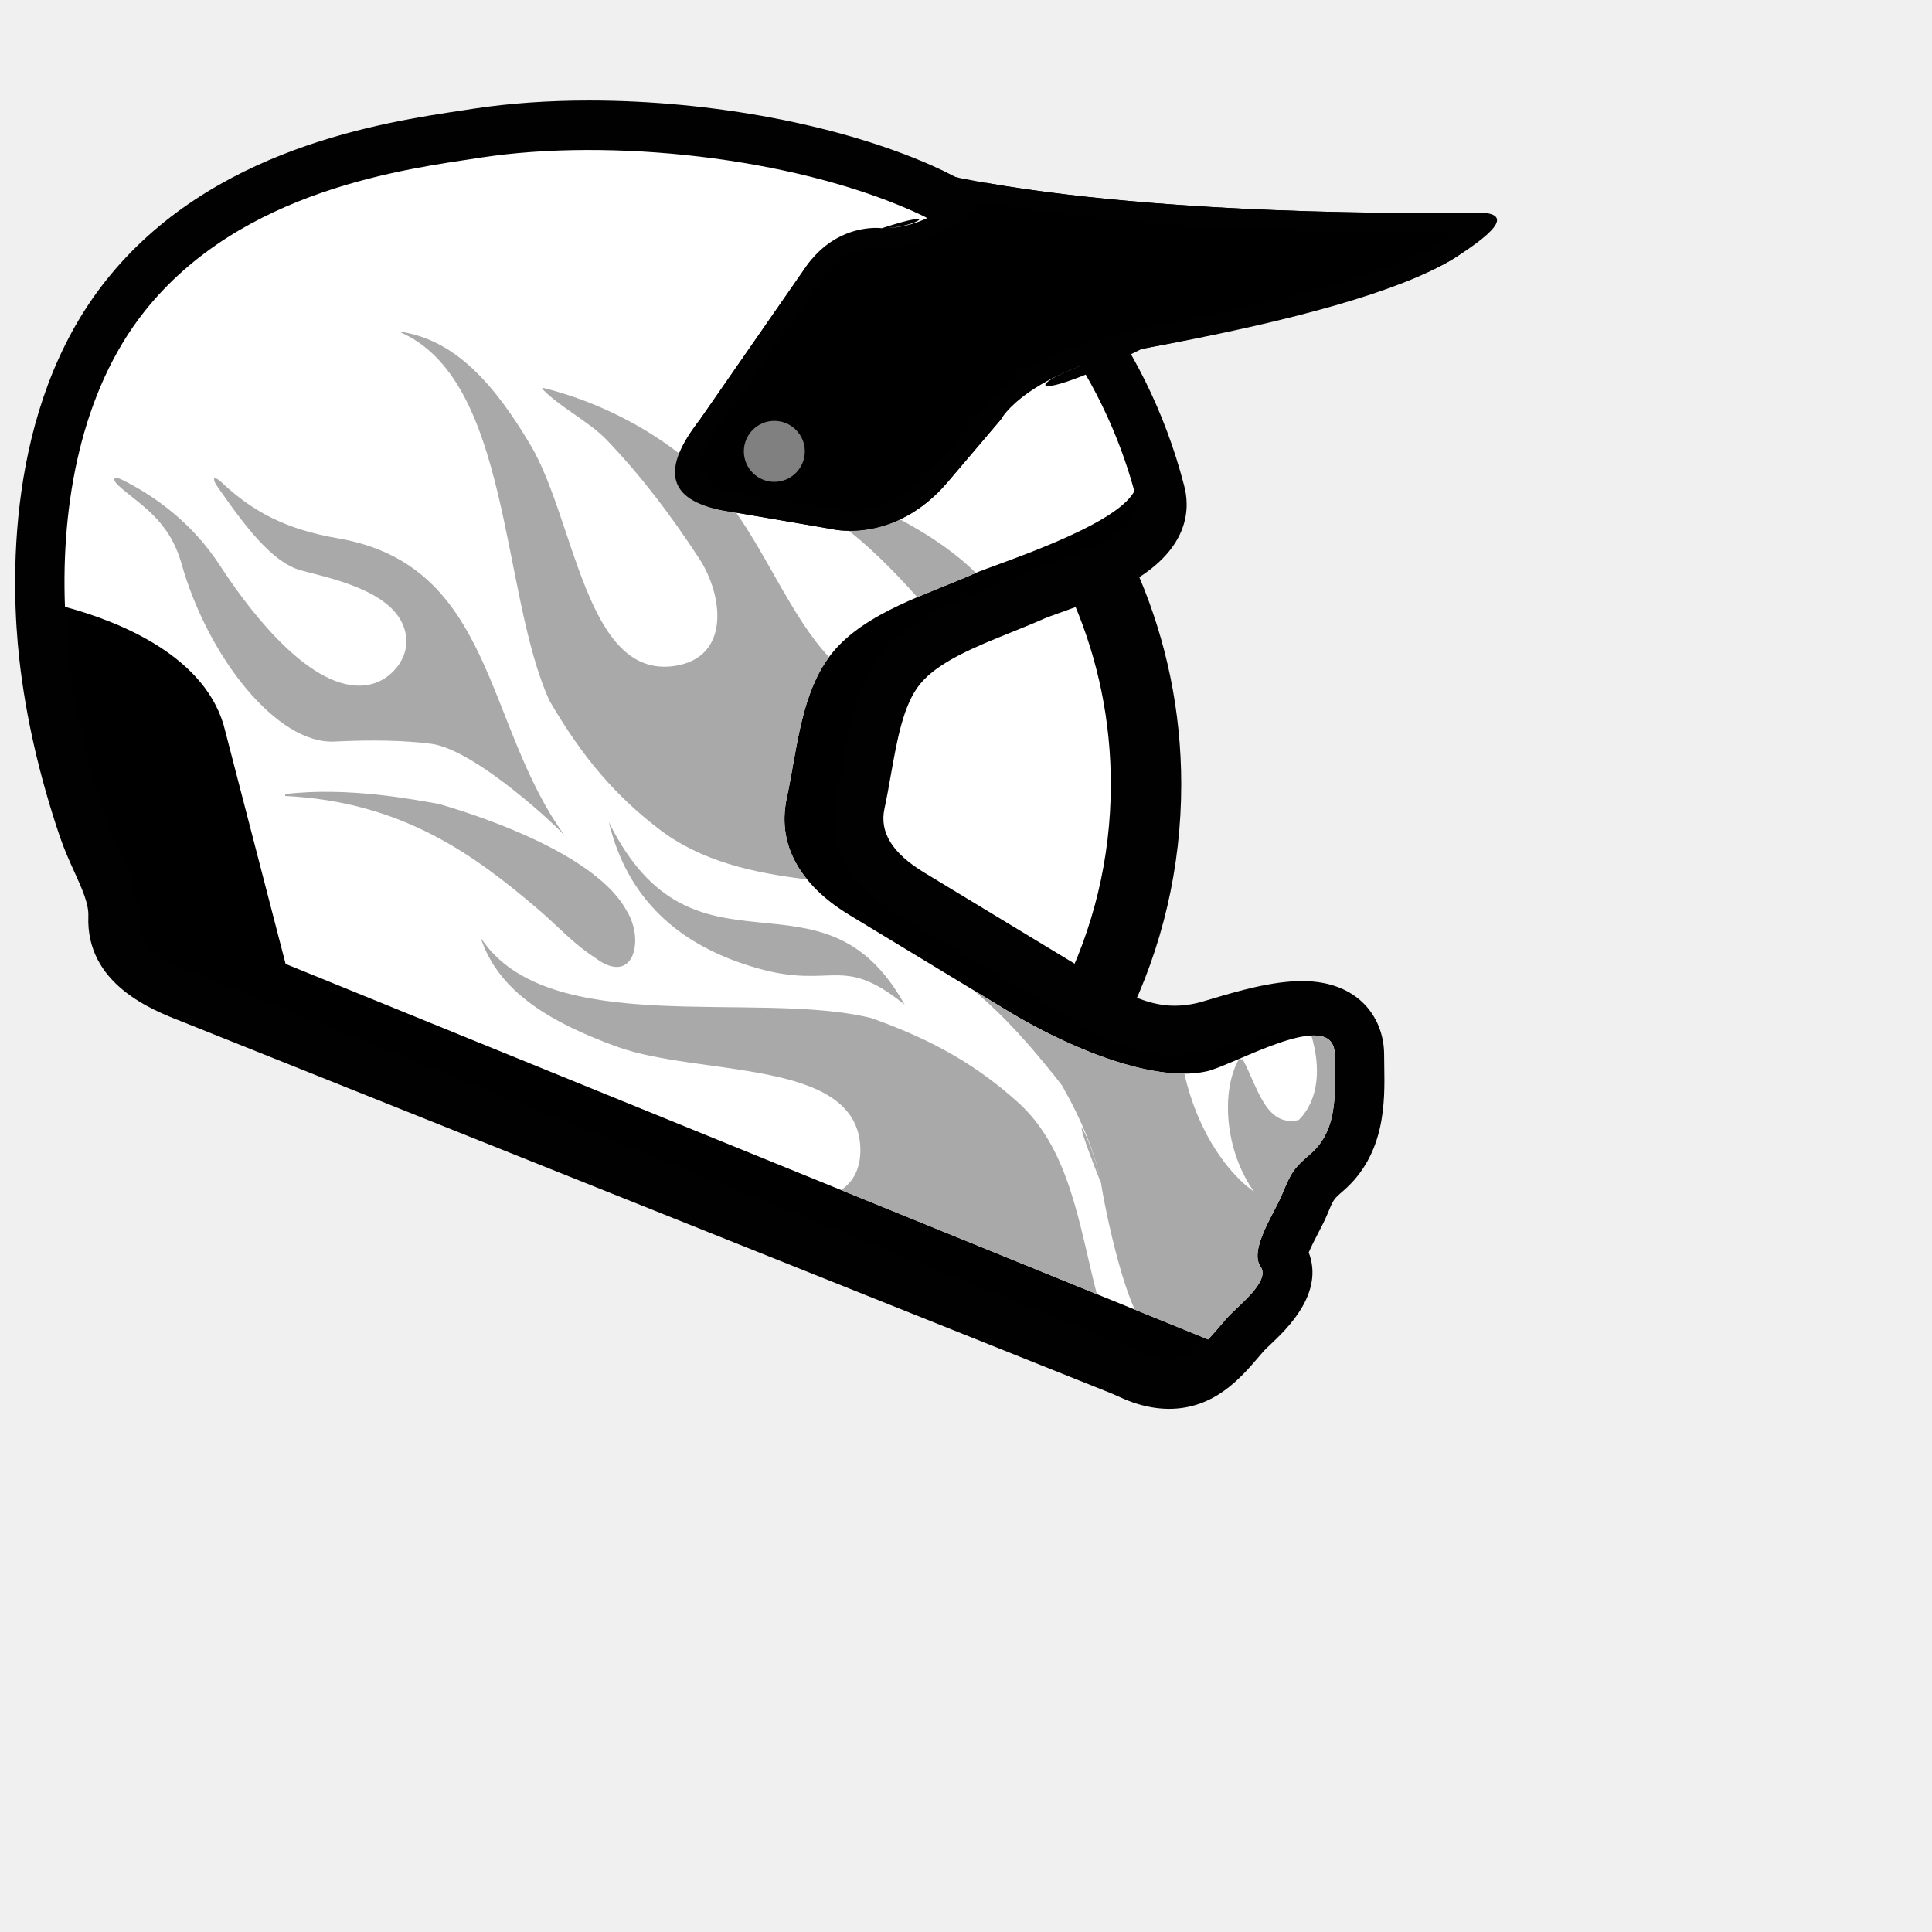
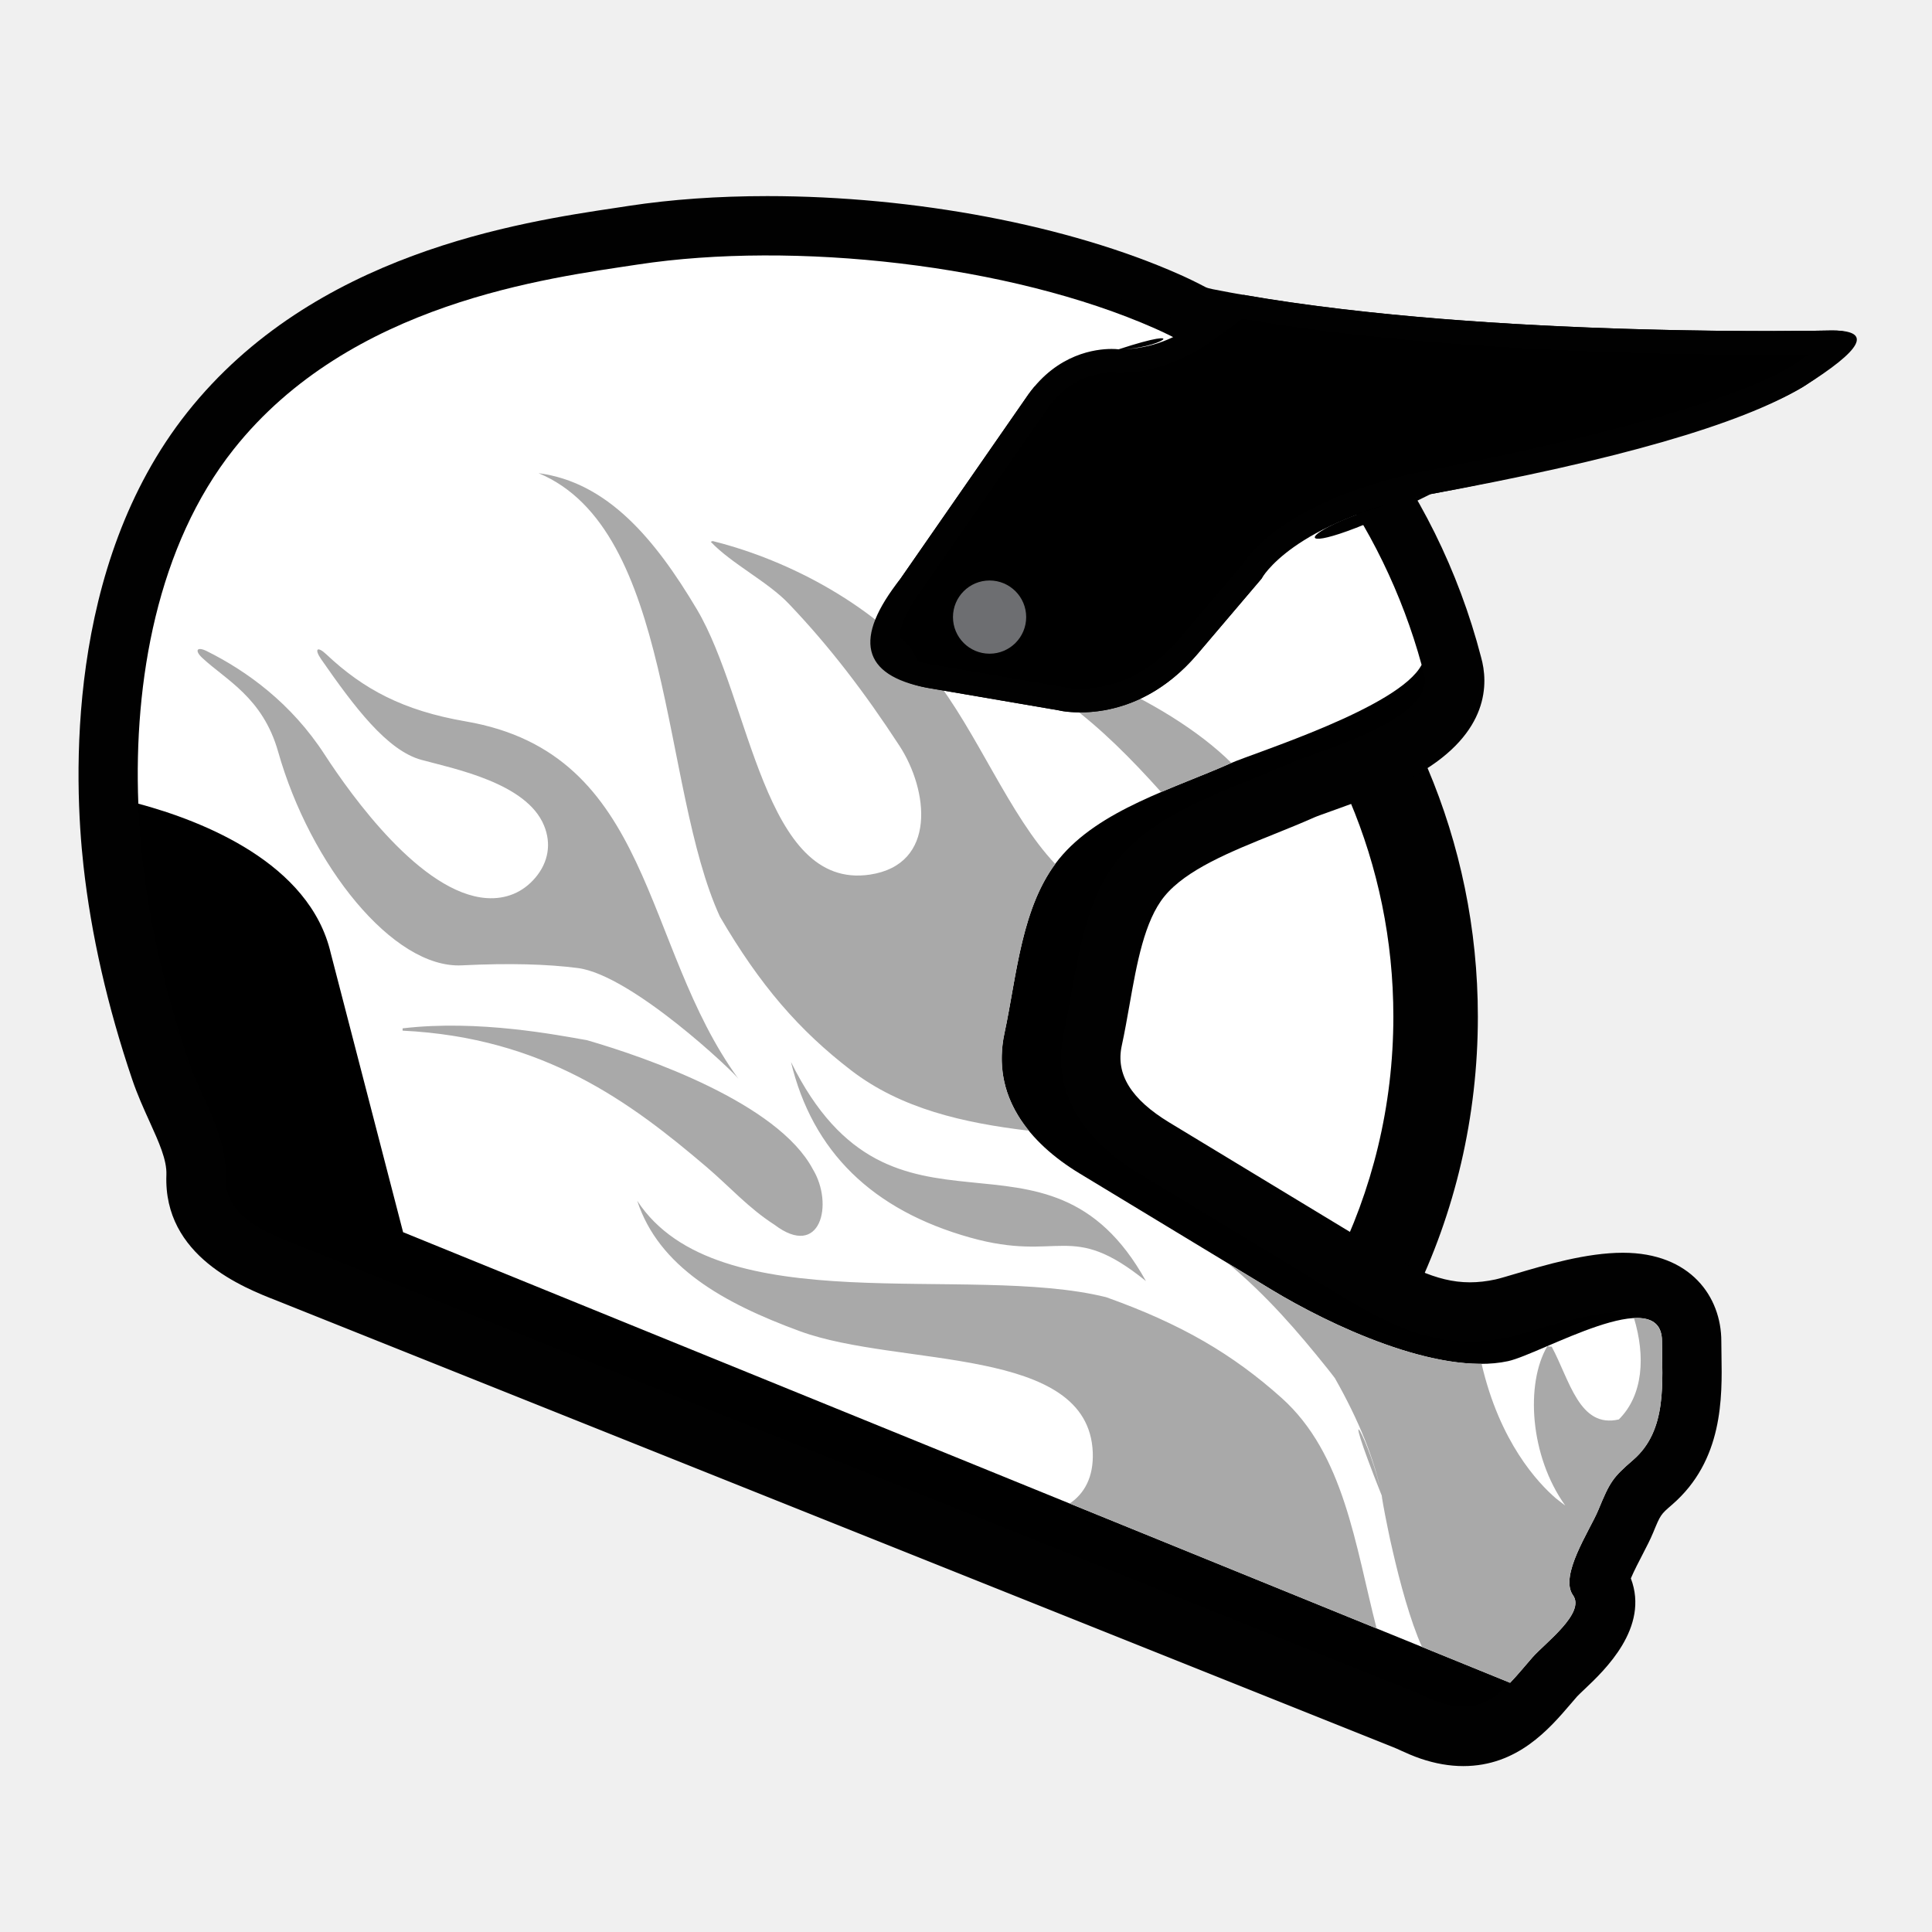
<svg xmlns="http://www.w3.org/2000/svg" viewbox="0 0 128 128" width="128" height="128">
  <g data-id="downhill_flames" fill="#010101">
-     <path d="M 61.625 76.247 C 68.901 70.644, 73.596 61.853, 73.596 51.962 C 73.596 35.039, 59.878 21.323, 42.957 21.323 C 26.037 21.323, 12.32 35.039, 12.32 51.962 C 12.32 54.15, 12.554 56.286, 12.99 58.347 L 61.625 76.247 Z" fill="white" />
-     <path d="M 42.956 21.323 C 59.877 21.323, 73.595 35.039, 73.595 51.962 C 73.595 61.854, 68.9 70.645, 61.624 76.247 L 12.989 58.347 C 12.552 56.286, 12.319 54.151, 12.319 51.962 C 12.319 35.039, 26.036 21.323, 42.956 21.323 M 42.956 16.657 C 23.49 16.657, 7.654 32.495, 7.654 51.962 C 7.654 54.424, 7.913 56.899, 8.425 59.314 L 8.959 61.835 L 11.377 62.725 L 60.012 80.627 L 62.429 81.517 L 64.47 79.946 C 73.234 73.197, 78.26 62.998, 78.26 51.964 C 78.26 32.495, 62.423 16.657, 42.956 16.657 L 42.956 16.657 Z" fill="#010101" />
-     <path d="M 91.711 70.661 C 91.707 70.397, 91.702 70.137, 91.702 69.88 C 91.702 67.45, 90.021 64.998, 86.267 64.998 C 84.257 64.998, 81.985 65.672, 80.321 66.165 C 79.947 66.276, 79.435 66.429, 79.234 66.472 C 78.735 66.58, 78.271 66.631, 77.816 66.631 C 75.936 66.631, 74.241 65.69, 71.871 64.256 L 61.233 57.812 C 59.118 56.531, 58.256 55.14, 58.6 53.564 C 58.762 52.823, 58.895 52.056, 59.028 51.308 C 59.431 49.035, 59.847 46.683, 60.95 45.327 C 62.159 43.842, 64.616 42.851, 67.026 41.881 C 67.751 41.589, 68.501 41.287, 69.209 40.971 C 69.361 40.903, 69.842 40.732, 70.197 40.605 C 71.542 40.126, 73.385 39.468, 74.964 38.557 C 78.92 36.27, 78.837 33.535, 78.438 32.12 C 75.953 22.537, 69.567 14.437, 61.776 10.982 C 55.675 8.275, 47.173 6.66, 39.032 6.66 C 36.312 6.66, 33.741 6.842, 31.394 7.198 L 30.768 7.294 C 25.319 8.107, 13.978 9.806, 6.999 18.608 C .27 27.095, .754 38.937, 1.276 43.635 C 1.698 47.441, 2.603 51.407, 3.964 55.426 C 4.257 56.29, 4.615 57.075, 4.928 57.766 C 5.441 58.899, 5.885 59.875, 5.853 60.696 C 5.679 65.195, 10.095 66.919, 11.979 67.654 L 73.582 92.295 C 73.714 92.347, 73.845 92.407, 73.991 92.474 C 74.292 92.611, 74.665 92.78, 75.098 92.928 C 75.9 93.201, 76.692 93.34, 77.453 93.34 C 80.449 93.34, 82.201 91.292, 83.399 89.891 L 83.74 89.495 C 83.807 89.419, 84.005 89.233, 84.178 89.07 C 85.259 88.047, 87.743 85.691, 86.707 82.977 C 86.882 82.561, 87.18 81.992, 87.353 81.656 C 87.572 81.234, 87.779 80.837, 87.94 80.446 C 88.349 79.456, 88.349 79.456, 88.98 78.91 C 91.808 76.466, 91.75 72.979, 91.711 70.661 Z" />
-     <path d="M 75.277 32.973 C 73.246 25.114, 68.012 17.33, 60.449 13.975 C 52.392 10.404, 40.461 9.131, 31.886 10.437 C 26.936 11.191, 16.003 12.523, 9.565 20.642 C 4.7 26.778, 3.701 35.806, 4.53 43.274 C 4.95 47.055, 5.845 50.774, 7.065 54.373 C 7.812 56.577, 9.215 58.485, 9.125 60.823 C 9.034 63.177, 11.803 64.053, 13.613 64.778 C 19.907 67.295, 26.203 69.814, 32.497 72.332 C 46.597 77.973, 60.697 83.613, 74.797 89.25 C 75.252 89.433, 75.692 89.67, 76.152 89.826 C 78.709 90.697, 79.806 89.014, 81.275 87.336 C 81.975 86.539, 84.213 84.89, 83.512 83.908 C 82.738 82.824, 84.442 80.334, 84.912 79.195 C 85.556 77.637, 85.702 77.413, 86.838 76.432 C 88.74 74.786, 88.426 72.13, 88.426 69.879 C 88.426 66.608, 81.728 69.283, 79.925 69.673 C 76.041 70.51, 73.315 68.957, 70.174 67.058 C 66.629 64.909, 63.082 62.759, 59.537 60.614 C 56.767 58.934, 54.642 56.353, 55.4 52.868 C 56.079 49.749, 56.315 45.836, 58.412 43.259 C 60.628 40.537, 64.778 39.363, 67.872 37.979 C 69.357 37.315, 76.041 35.556, 75.277 32.973 Z" data-id="visor" fill="black" />
-     <path d="M 18.922 63.863 L 14.93 48.467 C 13.777 43.475, 7.845 41.157, 4.304 40.204 C 4.042 33.44, 5.351 25.958, 9.565 20.642 C 16.003 12.523, 26.937 11.191, 31.886 10.437 C 40.461 9.131, 52.392 10.404, 60.449 13.975 C 67.872 17.268, 73.045 24.829, 75.154 32.538 C 73.923 34.899, 65.916 37.39, 64.597 37.978 C 61.502 39.362, 57.352 40.537, 55.136 43.258 C 53.039 45.835, 52.803 49.748, 52.125 52.867 C 51.367 56.352, 53.492 58.933, 56.261 60.613 C 59.807 62.759, 63.353 64.908, 66.899 67.057 C 70.04 68.956, 76.042 71.821, 79.926 70.983 C 81.73 70.594, 88.427 66.607, 88.427 69.879 C 88.427 72.13, 88.741 74.786, 86.839 76.432 C 85.703 77.412, 85.557 77.637, 84.913 79.195 C 84.443 80.334, 82.739 82.824, 83.513 83.908 C 84.214 84.889, 81.976 86.539, 81.276 87.336 C 80.848 87.825, 80.451 88.315, 80.04 88.741 L 18.922 63.863 Z" data-id="helmet" fill="white" />
-     <path d="M 54.929 43.536 C 52.389 40.864, 50.602 36.205, 48.126 33.101 C 45.097 29.308, 40.261 26.76, 36.012 25.705 C 35.982 25.72, 35.944 25.732, 35.908 25.747 C 37.055 26.96, 39.077 27.958, 40.223 29.174 C 42.465 31.523, 44.409 34.069, 46.326 37.008 C 47.919 39.45, 48.417 43.562, 44.696 44.121 C 38.816 45, 38.117 34.482, 35.141 29.473 C 32.815 25.564, 30.196 22.458, 26.398 21.957 C 33.867 25.066, 33.14 39.28, 36.41 46.434 C 38.629 50.242, 40.793 52.725, 43.656 54.926 C 46.419 57.052, 49.865 57.831, 53.472 58.261 C 53.471 58.26, 53.47 58.258, 53.469 58.257 C 53.331 58.088, 53.203 57.914, 53.081 57.736 C 53.06 57.707, 53.041 57.676, 53.022 57.648 C 52.919 57.491, 52.823 57.333, 52.733 57.17 C 52.714 57.133, 52.693 57.098, 52.674 57.061 C 52.58 56.886, 52.495 56.705, 52.419 56.519 C 52.412 56.502, 52.403 56.485, 52.397 56.467 C 52.314 56.26, 52.241 56.045, 52.181 55.828 C 52.176 55.81, 52.174 55.793, 52.169 55.774 C 52.119 55.586, 52.078 55.392, 52.047 55.195 C 52.037 55.132, 52.03 55.066, 52.022 55 C 52.003 54.846, 51.989 54.689, 51.983 54.531 C 51.98 54.454, 51.977 54.376, 51.977 54.299 C 51.975 54.139, 51.983 53.976, 51.995 53.812 C 52 53.738, 52.003 53.666, 52.012 53.592 C 52.036 53.354, 52.073 53.114, 52.126 52.867 C 52.168 52.674, 52.209 52.477, 52.248 52.279 C 52.253 52.253, 52.257 52.229, 52.262 52.204 C 52.821 49.322, 53.164 45.925, 54.929 43.536 Z M 7.824 32.147 C 9.126 33.369, 11.173 34.335, 12.023 37.338 C 13.794 43.587, 18.366 49.317, 22.16 49.131 C 24.783 49.001, 26.884 49.063, 28.56 49.278 C 31.543 49.657, 37.226 55.057, 37.439 55.401 C 32.053 48.027, 32.779 37.445, 22.374 35.661 C 18.918 35.067, 16.714 33.874, 14.684 31.96 C 14.183 31.489, 14.004 31.658, 14.396 32.226 C 16.233 34.871, 18.035 37.265, 19.93 37.785 C 21.742 38.279, 25.736 39.06, 26.7 41.405 C 27.117 42.407, 26.947 43.435, 26.227 44.288 C 25.538 45.102, 24.605 45.492, 23.524 45.417 C 19.928 45.163, 16.083 39.788, 14.592 37.495 C 12.751 34.654, 10.292 32.879, 8.079 31.78 C 7.546 31.517, 7.394 31.738, 7.824 32.147 Z M 31.848 62.13 C 33.04 65.771, 36.577 67.772, 40.846 69.336 C 46.315 71.337, 56.775 70.085, 56.999 76.028 C 57.048 77.396, 56.53 78.299, 55.725 78.843 L 72.67 85.74 C 71.486 81.144, 70.881 76.104, 67.416 73.006 C 64.724 70.598, 61.887 68.93, 57.737 67.452 C 50.108 65.557, 36.281 68.896, 31.848 62.13 Z M 64.597 37.979 C 64.613 37.972, 64.635 37.963, 64.654 37.957 C 61.066 34.384, 53.552 31.181, 49.257 31.491 C 54.224 32.971, 57.47 35.879, 60.773 39.564 C 60.779 39.562, 60.785 39.559, 60.791 39.557 C 61.104 39.423, 61.418 39.294, 61.73 39.166 C 61.77 39.149, 61.81 39.133, 61.849 39.118 C 62.175 38.983, 62.5 38.852, 62.821 38.723 C 63.066 38.624, 63.307 38.527, 63.545 38.427 C 63.623 38.396, 63.7 38.363, 63.776 38.333 C 64.055 38.216, 64.331 38.099, 64.597 37.979 Z M 70.365 71.92 Q 72.375 75.456, 72.955 78.41 C 70.365 71.92, 72.375 75.456, 72.955 78.41 C 72.947 78.431, 73.068 79.161, 73.286 80.21 C 73.369 80.626, 73.462 81.059, 73.556 81.449 L 73.556 81.45 C 73.955 83.192, 74.524 85.31, 75.174 86.76 L 80.039 88.741 C 80.45 88.314, 80.847 87.825, 81.275 87.336 C 81.975 86.539, 84.213 84.89, 83.512 83.908 C 82.963 83.139, 83.658 81.667, 84.279 80.468 C 84.289 80.446, 84.3 80.427, 84.311 80.406 C 84.375 80.281, 84.437 80.161, 84.497 80.046 C 84.524 79.996, 84.549 79.946, 84.575 79.897 C 84.603 79.842, 84.631 79.789, 84.658 79.737 C 84.689 79.675, 84.718 79.617, 84.746 79.559 C 84.764 79.522, 84.783 79.486, 84.799 79.452 C 84.842 79.361, 84.881 79.276, 84.913 79.197 C 85.557 77.639, 85.703 77.415, 86.839 76.434 C 88.741 74.788, 88.427 72.132, 88.427 69.881 C 88.427 69.767, 88.417 69.661, 88.4 69.564 C 88.396 69.534, 88.387 69.507, 88.38 69.479 C 88.365 69.414, 88.348 69.351, 88.326 69.294 C 88.315 69.267, 88.304 69.24, 88.29 69.214 C 88.265 69.161, 88.235 69.112, 88.204 69.067 C 88.19 69.049, 88.177 69.028, 88.162 69.01 C 88.117 68.956, 88.068 68.909, 88.014 68.867 C 88.006 68.862, 88.001 68.856, 87.994 68.849 C 87.927 68.801, 87.855 68.76, 87.775 68.727 L 87.772 68.726 C 87.695 68.694, 87.611 68.67, 87.523 68.65 C 87.51 68.647, 87.496 68.644, 87.483 68.642 C 87.402 68.627, 87.319 68.617, 87.231 68.61 C 87.218 68.609, 87.205 68.608, 87.19 68.607 C 87.092 68.603, 86.989 68.602, 86.881 68.607 L 86.88 68.607 C 87.516 70.705, 87.395 72.857, 86.044 74.201 C 83.865 74.706, 83.334 72.045, 82.338 70.186 C 82.255 70.176, 82.174 70.169, 82.092 70.164 C 80.884 72.224, 81.122 76.211, 83.084 78.954 C 82.909 78.825, 82.735 78.688, 82.561 78.551 C 81.579 77.704, 79.467 75.458, 78.467 71.133 Q 78.467 71.132, 78.467 71.131 C 78.467 71.133, 78.467 71.132, 78.467 71.131 C 78.28 71.132, 78.091 71.124, 77.898 71.114 C 77.832 71.109, 77.766 71.109, 77.699 71.104 C 77.518 71.091, 77.335 71.071, 77.149 71.048 C 77.069 71.038, 76.989 71.029, 76.908 71.018 C 76.726 70.994, 76.542 70.964, 76.356 70.93 C 76.273 70.913, 76.188 70.899, 76.101 70.881 C 75.916 70.845, 75.729 70.805, 75.541 70.761 C 75.457 70.741, 75.372 70.72, 75.288 70.699 C 75.097 70.652, 74.906 70.603, 74.714 70.55 C 74.637 70.529, 74.56 70.505, 74.485 70.483 C 74.284 70.423, 74.082 70.366, 73.881 70.3 C 73.837 70.285, 73.792 70.27, 73.748 70.255 C 73.061 70.029, 72.379 69.773, 71.713 69.496 C 71.639 69.465, 71.565 69.435, 71.492 69.404 C 71.326 69.334, 71.163 69.26, 71 69.19 C 70.894 69.142, 70.787 69.095, 70.683 69.049 C 70.535 68.98, 70.39 68.912, 70.245 68.843 C 70.129 68.789, 70.013 68.735, 69.899 68.68 C 69.765 68.616, 69.634 68.55, 69.504 68.486 C 69.38 68.424, 69.26 68.364, 69.139 68.302 C 69.022 68.24, 68.905 68.181, 68.79 68.12 C 68.663 68.053, 68.538 67.986, 68.414 67.92 C 68.312 67.865, 68.21 67.811, 68.112 67.757 C 67.974 67.68, 67.841 67.605, 67.709 67.53 C 67.633 67.486, 67.554 67.443, 67.48 67.4 C 67.276 67.283, 67.082 67.167, 66.897 67.057 C 66.084 66.564, 65.271 66.071, 64.458 65.578 C 66.605 67.353, 68.335 69.369, 69.941 71.374 C 70.089 71.557, 70.228 71.739, 70.365 71.92 Z M 18.895 52.609 C 18.895 52.655, 18.894 52.697, 18.893 52.736 C 26.677 53.116, 31.456 56.667, 35.673 60.26 C 36.964 61.361, 37.978 62.522, 39.424 63.451 C 41.967 65.38, 42.719 62.313, 41.54 60.379 C 39.61 56.751, 32.411 54.226, 29.069 53.262 C 27.487 52.99, 23.104 52.111, 18.895 52.609 Z M 40.337 54.465 Q 42.117 61.884, 50.233 64.162 C 40.337 54.465, 42.117 61.884, 50.233 64.162 C 55.225 65.563, 55.738 63.173, 59.934 66.562 C 54.452 56.665, 45.999 65.93, 40.337 54.465 Z" data-id="flames" fill="darkgray" />
-     <path d="M 46.385 27.782 L 53.444 17.61 C 53.553 17.458, 53.666 17.317, 53.779 17.182 L 54.743 17.182 C 56.054 15.545, 58.674 15.818, 58.674 15.818 C 60.422 15.818, 61.896 14.943, 61.896 14.943 C 63.225 14.307, 64.44 13.123, 65.317 12.11 C 79.118 14.519, 97.791 14.079, 97.791 14.079 C 101.238 14.049, 96.213 17.192, 96.213 17.192 C 91.023 20.307, 75.659 23.111, 75.659 23.111 C 67.977 24.667, 66.317 27.782, 66.317 27.782 L 62.787 31.934 C 59.257 36.087, 55.105 35.047, 55.105 35.047 L 47.839 33.802 C 42.44 32.765, 46.385 27.782, 46.385 27.782 Z" data-id="visor" fill="black" />
-     <circle cx="51.302" cy="29.904" r="2.02" data-id="visor_hole" fill="gray" />
-     <path d="M 65.263 13.435 C 75.227 15.155, 87.523 15.421, 94.211 15.421 C 95.137 15.421, 95.908 15.417, 96.498 15.41 C 96.186 15.641, 95.848 15.876, 95.516 16.083 C 90.61 19.027, 75.575 21.794, 75.423 21.822 C 68.008 23.323, 65.726 26.255, 65.247 27.015 L 61.788 31.086 C 59.844 33.372, 57.738 33.853, 56.313 33.853 C 55.76 33.853, 55.416 33.775, 55.412 33.773 L 55.375 33.765 L 55.326 33.757 L 48.06 32.511 C 47.414 32.385, 46.57 32.118, 46.367 31.572 C 46.054 30.73, 46.955 29.176, 47.413 28.596 L 47.439 28.564 L 47.462 28.53 L 54.522 18.356 C 55.777 16.598, 57.4 16.408, 58.038 16.408 C 58.154 16.408, 58.233 16.414, 58.258 16.417 L 58.335 16.426 L 58.428 16.428 C 61.107 16.428, 63.283 14.87, 63.375 14.804 L 65.263 13.435 M 57.334 10.849 C 56.246 10.849, 55.381 11.025, 55.131 11.524 Q 57.829 11.908, 62.604 13.745 C 55.131 11.524, 57.829 11.908, 62.604 13.745 Q 60.709 15.12, 58.426 15.12 C 62.604 13.745, 60.709 15.12, 58.426 15.12 Q 58.282 15.099, 58.036 15.099 C 58.426 15.12, 58.282 15.099, 58.036 15.099 C 57.176 15.099, 55.058 15.35, 53.443 17.611 L 46.384 27.783 Q 42.439 32.765, 47.837 33.804 C 46.384 27.783, 42.439 32.765, 47.837 33.804 L 55.103 35.049 Q 55.565 35.164, 56.311 35.164 C 55.103 35.049, 55.565 35.164, 56.311 35.164 C 57.802 35.164, 60.432 34.703, 62.784 31.935 L 66.314 27.783 Q 67.975 24.668, 75.656 23.112 C 66.314 27.783, 67.975 24.668, 75.656 23.112 Q 91.02 20.308, 96.21 17.193 C 75.656 23.112, 91.02 20.308, 96.21 17.193 Q 101.184 14.08, 97.838 14.08 C 96.21 17.193, 101.184 14.08, 97.838 14.08 C 97.821 14.08, 97.805 14.08, 97.787 14.08 Q 96.442 14.112, 94.208 14.112 C 97.787 14.08, 96.442 14.112, 94.208 14.112 C 87.77 14.112, 73.941 13.848, 63.613 11.798 C 63.616 11.797, 59.87 10.849, 57.334 10.849 L 57.334 10.849 Z" />
+     <path d="M 77.95 96.496 C 86.681 89.773, 92.315 79.224, 92.315 67.354 C 92.315 47.047, 75.854 30.588, 55.548 30.588 C 35.244 30.588, 18.784 47.047, 18.784 67.354 C 18.784 69.98, 19.065 72.543, 19.588 75.016 L 77.95 96.496 Z" fill="white" />
+     <path d="M 55.547 30.588 C 75.852 30.588, 92.314 47.047, 92.314 67.354 C 92.314 79.225, 86.68 89.774, 77.949 96.496 L 19.587 75.016 C 19.062 72.543, 18.783 69.981, 18.783 67.354 C 18.783 47.047, 35.243 30.588, 55.547 30.588 M 55.547 24.988 C 32.188 24.988, 13.185 43.994, 13.185 67.354 C 13.185 70.309, 13.496 73.279, 14.11 76.177 L 14.751 79.202 L 17.652 80.27 L 76.014 101.752 L 78.915 102.82 L 81.364 100.935 C 91.881 92.836, 97.912 80.598, 97.912 67.357 C 97.912 43.994, 78.908 24.988, 55.547 24.988 L 55.547 24.988 Z" fill="#010101" />
+     <path d="M 114.053 89.793 C 114.048 89.476, 114.042 89.164, 114.042 88.856 C 114.042 85.94, 112.025 82.998, 107.52 82.998 C 105.108 82.998, 102.382 83.806, 100.385 84.398 C 99.936 84.531, 99.322 84.715, 99.081 84.766 C 98.482 84.896, 97.925 84.957, 97.379 84.957 C 95.123 84.957, 93.089 83.828, 90.245 82.107 L 77.48 74.374 C 74.942 72.837, 73.907 71.168, 74.32 69.277 C 74.514 68.388, 74.674 67.467, 74.834 66.57 C 75.317 63.842, 75.816 61.02, 77.14 59.392 C 78.591 57.61, 81.539 56.421, 84.431 55.257 C 85.301 54.907, 86.201 54.544, 87.051 54.165 C 87.233 54.084, 87.81 53.878, 88.236 53.726 C 89.85 53.151, 92.062 52.362, 93.957 51.268 C 98.704 48.524, 98.604 45.242, 98.126 43.544 C 95.144 32.044, 87.48 22.324, 78.131 18.178 C 70.81 14.93, 60.608 12.992, 50.838 12.992 C 47.574 12.992, 44.489 13.21, 41.673 13.638 L 40.922 13.753 C 34.383 14.728, 20.774 16.767, 12.399 27.33 C 4.324 37.514, 4.905 51.724, 5.531 57.362 C 6.038 61.929, 7.124 66.688, 8.757 71.511 C 9.108 72.548, 9.538 73.49, 9.914 74.319 C 10.529 75.679, 11.062 76.85, 11.024 77.835 C 10.815 83.234, 16.114 85.303, 18.375 86.185 L 92.298 115.754 C 92.457 115.816, 92.614 115.888, 92.789 115.969 C 93.15 116.133, 93.598 116.336, 94.118 116.514 C 95.08 116.841, 96.03 117.008, 96.944 117.008 C 100.539 117.008, 102.641 114.55, 104.079 112.869 L 104.488 112.394 C 104.568 112.303, 104.806 112.08, 105.014 111.884 C 106.311 110.656, 109.292 107.829, 108.048 104.572 C 108.258 104.073, 108.616 103.39, 108.824 102.987 C 109.086 102.481, 109.335 102.004, 109.528 101.535 C 110.019 100.347, 110.019 100.347, 110.776 99.692 C 114.17 96.759, 114.1 92.575, 114.053 89.793 Z" />
+     <path d="M 94.332 44.568 C 91.895 35.137, 85.614 25.796, 76.539 21.77 C 66.87 17.485, 52.553 15.957, 42.263 17.524 C 36.323 18.429, 23.204 20.028, 15.478 29.77 C 9.64 37.134, 8.441 47.967, 9.436 56.929 C 9.94 61.466, 11.014 65.929, 12.478 70.248 C 13.374 72.892, 15.058 75.182, 14.95 77.988 C 14.841 80.812, 18.164 81.864, 20.336 82.734 C 27.888 85.754, 35.444 88.777, 42.996 91.798 C 59.916 98.568, 76.836 105.336, 93.756 112.1 C 94.302 112.32, 94.83 112.604, 95.382 112.791 C 98.451 113.836, 99.767 111.817, 101.53 109.803 C 102.37 108.847, 105.056 106.868, 104.214 105.69 C 103.286 104.389, 105.33 101.401, 105.894 100.034 C 106.667 98.164, 106.842 97.896, 108.206 96.718 C 110.488 94.743, 110.111 91.556, 110.111 88.855 C 110.111 84.93, 102.074 88.14, 99.91 88.608 C 95.249 89.612, 91.978 87.748, 88.209 85.47 C 83.955 82.891, 79.698 80.311, 75.444 77.737 C 72.12 75.721, 69.57 72.624, 70.48 68.442 C 71.295 64.699, 71.578 60.003, 74.094 56.911 C 76.754 53.644, 81.734 52.236, 85.446 50.575 C 87.228 49.778, 95.249 47.667, 94.332 44.568 Z" data-id="trim" fill="black" />
+     <path d="M 26.706 81.636 L 21.916 63.16 C 20.532 57.17, 13.414 54.388, 9.165 53.245 C 8.85 45.128, 10.421 36.15, 15.478 29.77 C 23.204 20.028, 36.324 18.429, 42.263 17.524 C 52.553 15.957, 66.87 17.485, 76.539 21.77 C 85.446 25.722, 91.654 34.795, 94.185 44.046 C 92.708 46.879, 83.099 49.868, 81.516 50.574 C 77.802 52.234, 72.822 53.644, 70.163 56.91 C 67.647 60.002, 67.364 64.698, 66.55 68.44 C 65.64 72.622, 68.19 75.72, 71.513 77.736 C 75.768 80.311, 80.024 82.89, 84.279 85.468 C 88.048 87.747, 95.25 91.185, 99.911 90.18 C 102.076 89.713, 110.112 84.928, 110.112 88.855 C 110.112 91.556, 110.489 94.743, 108.207 96.718 C 106.844 97.894, 106.668 98.164, 105.896 100.034 C 105.332 101.401, 103.287 104.389, 104.216 105.69 C 105.057 106.867, 102.371 108.847, 101.531 109.803 C 101.018 110.39, 100.541 110.978, 100.048 111.489 L 26.706 81.636 Z" data-id="helmet" fill="white" />
+     <path d="M 69.915 57.243 C 66.867 54.037, 64.722 48.446, 61.751 44.721 C 58.116 40.17, 52.313 37.112, 47.214 35.846 C 47.178 35.864, 47.133 35.878, 47.09 35.896 C 48.466 37.352, 50.892 38.55, 52.268 40.009 C 54.958 42.828, 57.291 45.883, 59.591 49.41 C 61.503 52.34, 62.1 57.274, 57.635 57.945 C 50.579 59, 49.74 46.378, 46.169 40.368 C 43.378 35.677, 40.235 31.95, 35.678 31.348 C 44.64 35.079, 43.768 52.136, 47.692 60.721 C 50.355 65.29, 52.952 68.27, 56.387 70.911 C 59.703 73.462, 63.838 74.397, 68.166 74.913 C 68.165 74.912, 68.164 74.91, 68.163 74.908 C 67.997 74.706, 67.844 74.497, 67.697 74.283 C 67.672 74.248, 67.649 74.211, 67.626 74.178 C 67.503 73.989, 67.388 73.8, 67.28 73.604 C 67.257 73.56, 67.232 73.518, 67.209 73.473 C 67.096 73.263, 66.994 73.046, 66.903 72.823 C 66.894 72.802, 66.884 72.782, 66.876 72.76 C 66.777 72.512, 66.689 72.254, 66.617 71.994 C 66.611 71.972, 66.609 71.952, 66.603 71.929 C 66.543 71.703, 66.494 71.47, 66.456 71.234 C 66.444 71.158, 66.436 71.079, 66.426 71 C 66.404 70.815, 66.387 70.627, 66.38 70.437 C 66.376 70.345, 66.372 70.251, 66.372 70.159 C 66.37 69.967, 66.38 69.771, 66.394 69.574 C 66.4 69.486, 66.404 69.399, 66.414 69.31 C 66.443 69.025, 66.488 68.737, 66.551 68.44 C 66.602 68.209, 66.651 67.972, 66.698 67.735 C 66.704 67.704, 66.708 67.675, 66.714 67.645 C 67.385 64.186, 67.797 60.11, 69.915 57.243 Z M 13.389 43.576 C 14.951 45.043, 17.408 46.202, 18.428 49.806 C 20.553 57.304, 26.039 64.18, 30.592 63.957 C 33.74 63.801, 36.261 63.876, 38.272 64.134 C 41.852 64.588, 48.671 71.068, 48.927 71.481 C 42.464 62.632, 43.335 49.934, 30.849 47.793 C 26.702 47.08, 24.057 45.649, 21.621 43.352 C 21.02 42.787, 20.805 42.99, 21.275 43.671 C 23.48 46.845, 25.642 49.718, 27.916 50.342 C 30.09 50.935, 34.883 51.872, 36.04 54.686 C 36.54 55.888, 36.336 57.122, 35.472 58.146 C 34.646 59.122, 33.526 59.59, 32.229 59.5 C 27.914 59.196, 23.3 52.746, 21.51 49.994 C 19.301 46.585, 16.35 44.455, 13.695 43.136 C 13.055 42.82, 12.873 43.086, 13.389 43.576 Z M 42.218 79.556 C 43.648 83.925, 47.892 86.326, 53.015 88.203 C 59.578 90.604, 72.13 89.102, 72.399 96.234 C 72.458 97.875, 71.836 98.959, 70.87 99.612 L 91.204 107.888 C 89.783 102.373, 89.057 96.325, 84.899 92.607 C 81.669 89.718, 78.264 87.716, 73.284 85.942 C 64.13 83.668, 47.537 87.675, 42.218 79.556 Z M 81.516 50.575 C 81.536 50.566, 81.562 50.556, 81.585 50.548 C 77.279 46.261, 68.262 42.417, 63.108 42.789 C 69.069 44.565, 72.964 48.055, 76.928 52.477 C 76.935 52.474, 76.942 52.471, 76.949 52.468 C 77.325 52.308, 77.702 52.153, 78.076 51.999 C 78.124 51.979, 78.172 51.96, 78.219 51.942 C 78.61 51.78, 79 51.622, 79.385 51.468 C 79.679 51.349, 79.968 51.232, 80.254 51.112 C 80.348 51.075, 80.44 51.036, 80.531 51 C 80.866 50.859, 81.197 50.719, 81.516 50.575 Z M 88.438 91.304 Q 90.85 95.547, 91.546 99.092 C 88.438 91.304, 90.85 95.547, 91.546 99.092 C 91.536 99.117, 91.682 99.993, 91.943 101.252 C 92.043 101.751, 92.154 102.271, 92.267 102.739 L 92.267 102.74 C 92.746 104.83, 93.429 107.372, 94.209 109.112 L 100.047 111.489 C 100.54 110.977, 101.016 110.39, 101.53 109.803 C 102.37 108.847, 105.056 106.868, 104.214 105.69 C 103.556 104.767, 104.39 103, 105.135 101.562 C 105.147 101.535, 105.16 101.512, 105.173 101.487 C 105.25 101.337, 105.324 101.193, 105.396 101.055 C 105.429 100.995, 105.459 100.935, 105.49 100.876 C 105.524 100.81, 105.557 100.747, 105.59 100.684 C 105.627 100.61, 105.662 100.54, 105.695 100.471 C 105.717 100.426, 105.74 100.383, 105.759 100.342 C 105.81 100.233, 105.857 100.131, 105.896 100.036 C 106.668 98.167, 106.844 97.898, 108.207 96.721 C 110.489 94.746, 110.112 91.558, 110.112 88.857 C 110.112 88.72, 110.1 88.593, 110.08 88.477 C 110.075 88.441, 110.064 88.408, 110.056 88.375 C 110.038 88.297, 110.018 88.221, 109.991 88.153 C 109.978 88.12, 109.965 88.088, 109.948 88.057 C 109.918 87.993, 109.882 87.934, 109.845 87.88 C 109.828 87.859, 109.812 87.834, 109.794 87.812 C 109.74 87.747, 109.682 87.691, 109.617 87.64 C 109.607 87.634, 109.601 87.627, 109.593 87.619 C 109.512 87.561, 109.426 87.512, 109.33 87.472 L 109.326 87.471 C 109.234 87.433, 109.133 87.404, 109.028 87.38 C 109.012 87.376, 108.995 87.373, 108.98 87.37 C 108.882 87.352, 108.783 87.34, 108.677 87.332 C 108.662 87.331, 108.646 87.33, 108.628 87.328 C 108.51 87.324, 108.387 87.322, 108.257 87.328 L 108.256 87.328 C 109.019 89.846, 108.874 92.428, 107.253 94.041 C 104.638 94.647, 104.001 91.454, 102.806 89.223 C 102.706 89.211, 102.609 89.203, 102.51 89.197 C 101.061 91.669, 101.346 96.453, 103.701 99.745 C 103.491 99.59, 103.282 99.426, 103.073 99.261 C 101.895 98.245, 99.36 95.55, 98.16 90.36 Q 98.16 90.358, 98.16 90.357 C 98.16 90.36, 98.16 90.358, 98.16 90.357 C 97.936 90.358, 97.709 90.349, 97.478 90.337 C 97.398 90.331, 97.319 90.331, 97.239 90.325 C 97.022 90.309, 96.802 90.285, 96.579 90.258 C 96.483 90.246, 96.387 90.235, 96.29 90.222 C 96.071 90.193, 95.85 90.157, 95.627 90.116 C 95.528 90.096, 95.426 90.079, 95.321 90.057 C 95.099 90.014, 94.875 89.966, 94.649 89.913 C 94.548 89.889, 94.446 89.864, 94.346 89.839 C 94.116 89.782, 93.887 89.724, 93.657 89.66 C 93.564 89.635, 93.472 89.606, 93.382 89.58 C 93.141 89.508, 92.898 89.439, 92.657 89.36 C 92.604 89.342, 92.55 89.324, 92.498 89.306 C 91.673 89.035, 90.855 88.728, 90.056 88.395 C 89.967 88.358, 89.878 88.322, 89.79 88.285 C 89.591 88.201, 89.396 88.112, 89.2 88.028 C 89.073 87.97, 88.944 87.914, 88.82 87.859 C 88.642 87.776, 88.468 87.694, 88.294 87.612 C 88.155 87.547, 88.016 87.482, 87.879 87.416 C 87.718 87.339, 87.561 87.26, 87.405 87.183 C 87.256 87.109, 87.112 87.037, 86.967 86.962 C 86.826 86.888, 86.686 86.817, 86.548 86.744 C 86.396 86.664, 86.246 86.583, 86.097 86.504 C 85.974 86.438, 85.852 86.373, 85.734 86.308 C 85.569 86.216, 85.409 86.126, 85.251 86.036 C 85.16 85.983, 85.065 85.932, 84.976 85.88 C 84.731 85.74, 84.498 85.6, 84.276 85.468 C 83.301 84.877, 82.325 84.285, 81.35 83.694 C 83.926 85.824, 86.002 88.243, 87.929 90.649 C 88.107 90.868, 88.274 91.087, 88.438 91.304 Z M 26.674 68.131 C 26.674 68.186, 26.673 68.236, 26.672 68.283 C 36.012 68.739, 41.747 73, 46.808 77.312 C 48.357 78.633, 49.574 80.026, 51.309 81.141 C 54.36 83.456, 55.263 79.776, 53.848 77.455 C 51.532 73.101, 42.893 70.071, 38.883 68.914 C 36.984 68.588, 31.725 67.533, 26.674 68.131 Z M 52.404 70.358 Q 54.54 79.261, 64.28 81.994 C 52.404 70.358, 54.54 79.261, 64.28 81.994 C 70.27 83.676, 70.886 80.808, 75.921 84.874 C 69.342 72.998, 59.199 84.116, 52.404 70.358 Z" data-id="flames" fill="darkgray" />
+     <path d="M 59.662 38.338 L 68.133 26.132 C 68.264 25.95, 68.399 25.78, 68.535 25.618 L 69.692 25.618 C 71.265 23.654, 74.409 23.982, 74.409 23.982 C 76.506 23.982, 78.275 22.932, 78.275 22.932 C 79.87 22.168, 81.328 20.748, 82.38 19.532 C 98.942 22.423, 121.349 21.895, 121.349 21.895 C 125.486 21.859, 119.456 25.63, 119.456 25.63 C 113.228 29.368, 94.791 32.733, 94.791 32.733 C 85.572 34.6, 83.58 38.338, 83.58 38.338 L 79.344 43.321 C 75.108 48.304, 70.126 47.056, 70.126 47.056 L 61.407 45.562 C 54.928 44.318, 59.662 38.338, 59.662 38.338 Z" data-id="visor" fill="black" />
+     <circle cx="65.562" cy="40.884" r="2.425" data-id="visor_hole" fill="#6D6E71" />
+     <path d="M 82.316 21.122 C 94.272 23.186, 109.028 23.505, 117.053 23.505 C 118.164 23.505, 119.09 23.5, 119.798 23.492 C 119.423 23.769, 119.018 24.051, 118.619 24.3 C 112.732 27.832, 94.69 31.153, 94.508 31.186 C 85.61 32.988, 82.871 36.506, 82.296 37.418 L 78.146 42.303 C 75.813 45.046, 73.286 45.624, 71.576 45.624 C 70.912 45.624, 70.499 45.53, 70.494 45.528 L 70.45 45.518 L 70.391 45.508 L 61.672 44.013 C 60.897 43.862, 59.884 43.542, 59.64 42.886 C 59.265 41.876, 60.346 40.011, 60.896 39.315 L 60.927 39.277 L 60.954 39.236 L 69.426 27.027 C 70.932 24.918, 72.88 24.69, 73.646 24.69 C 73.785 24.69, 73.88 24.697, 73.91 24.7 L 74.002 24.711 L 74.114 24.714 C 77.328 24.714, 79.94 22.844, 80.05 22.765 L 82.316 21.122 M 72.801 18.019 C 71.495 18.019, 70.457 18.23, 70.157 18.829 Q 73.395 19.29, 79.125 21.494 C 70.157 18.829, 73.395 19.29, 79.125 21.494 Q 76.851 23.144, 74.111 23.144 C 79.125 21.494, 76.851 23.144, 74.111 23.144 Q 73.938 23.119, 73.643 23.119 C 74.111 23.144, 73.938 23.119, 73.643 23.119 C 72.611 23.119, 70.07 23.42, 68.132 26.133 L 59.661 38.34 Q 54.927 44.318, 61.404 45.565 C 59.661 38.34, 54.927 44.318, 61.404 45.565 L 70.124 47.059 Q 70.678 47.197, 71.573 47.197 C 70.124 47.059, 70.678 47.197, 71.573 47.197 C 73.362 47.197, 76.518 46.644, 79.341 43.322 L 83.577 38.34 Q 85.57 34.602, 94.787 32.734 C 83.577 38.34, 85.57 34.602, 94.787 32.734 Q 113.224 29.37, 119.452 25.632 C 94.787 32.734, 113.224 29.37, 119.452 25.632 Q 125.421 21.896, 121.406 21.896 C 119.452 25.632, 125.421 21.896, 121.406 21.896 C 121.385 21.896, 121.366 21.896, 121.344 21.896 Q 119.73 21.934, 117.05 21.934 C 121.344 21.896, 119.73 21.934, 117.05 21.934 C 109.324 21.934, 92.729 21.618, 80.336 19.158 C 80.339 19.156, 75.844 18.019, 72.801 18.019 L 72.801 18.019 Z" />
  </g>
</svg>
